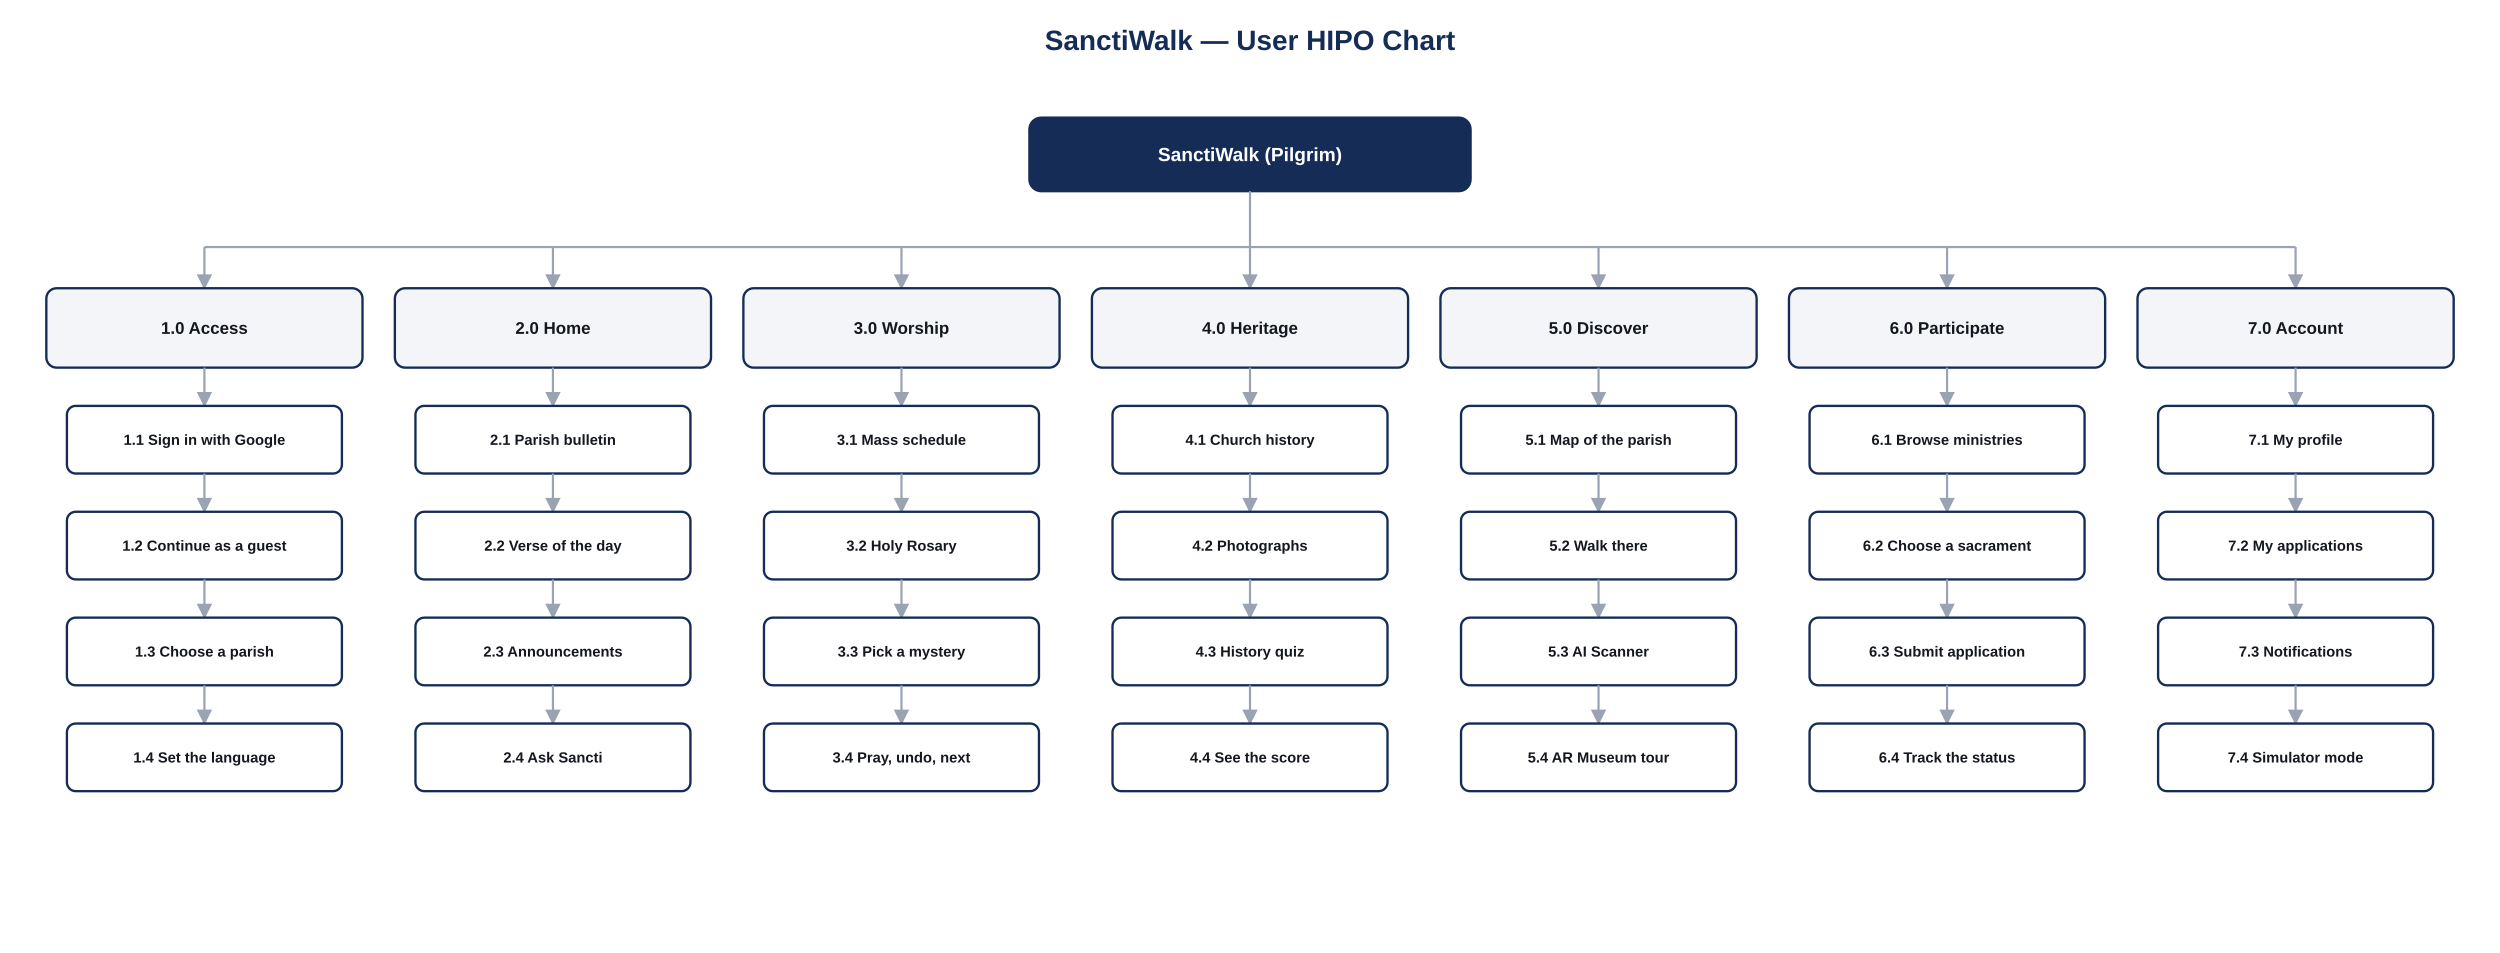
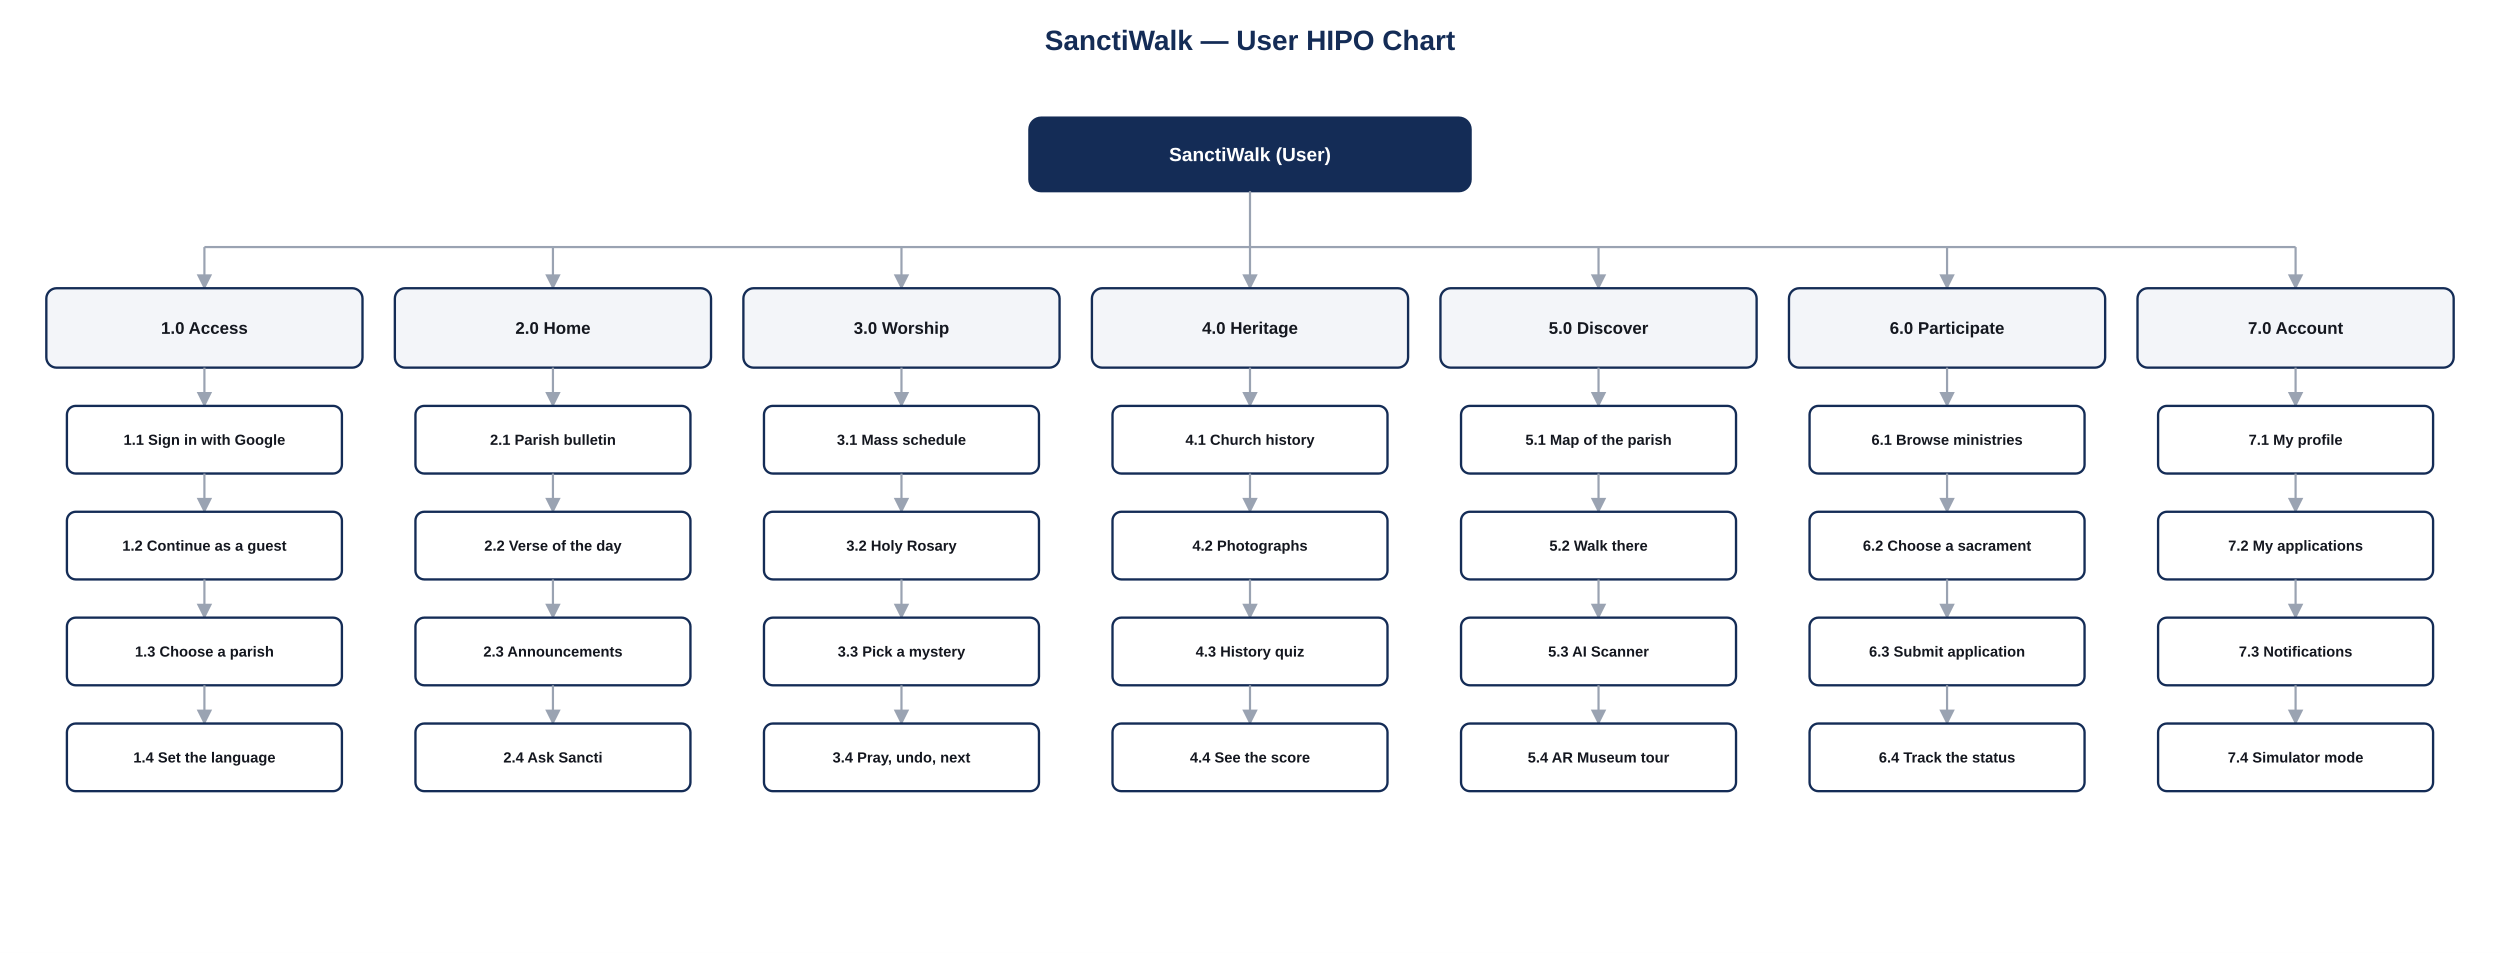
<svg xmlns="http://www.w3.org/2000/svg" width="1700" height="648" viewBox="0 0 1700 648">
  <defs>
    <marker id="a" viewBox="0 0 10 10" refX="9" refY="5" markerWidth="7" markerHeight="7" orient="auto-start-reverse">
      <path d="M0,0 L10,5 L0,10 z" fill="#9AA3B2" />
    </marker>
  </defs>
  <rect width="1700" height="648" fill="#FFFFFF" />
  <text x="850.0" y="34" font-family="Segoe UI, Calibri, Arial, Helvetica, sans-serif" font-size="19" font-weight="700" fill="#142C56" text-anchor="middle">SanctiWalk — User HIPO Chart</text>
  <rect x="700.0" y="80" width="300" height="50" rx="8" fill="#142C56" stroke="#142C56" stroke-width="1.6" />
-   <text x="850.0" y="109.55" font-family="Segoe UI, Calibri, Arial, Helvetica, sans-serif" font-size="13" fill="#FFFFFF" text-anchor="middle" font-weight="600">SanctiWalk (Pilgrim)</text>
+   <text x="850.0" y="109.55" font-family="Segoe UI, Calibri, Arial, Helvetica, sans-serif" font-size="13" fill="#FFFFFF" text-anchor="middle" font-weight="600">SanctiWalk (User)</text>
  <line x1="850.0" y1="130" x2="850.0" y2="168" stroke="#9AA3B2" stroke-width="1.5" />
  <path d="M139.0,168 L1561.0,168" fill="none" stroke="#9AA3B2" stroke-width="1.5" />
  <line x1="139.0" y1="168" x2="139.0" y2="196" stroke="#9AA3B2" stroke-width="1.5" marker-end="url(#a)" />
  <rect x="31.5" y="196" width="215" height="54" rx="7" fill="#F3F5F9" stroke="#142C56" stroke-width="1.6" />
  <text x="139.0" y="227.025" font-family="Segoe UI, Calibri, Arial, Helvetica, sans-serif" font-size="11.5" fill="#14171F" text-anchor="middle" font-weight="600">1.0 Access</text>
  <path d="M139.0,250 L139.0,276" fill="none" stroke="#9AA3B2" stroke-width="1.5" marker-end="url(#a)" />
  <rect x="45.5" y="276" width="187" height="46" rx="6" fill="#FFFFFF" stroke="#142C56" stroke-width="1.6" />
  <text x="139.0" y="302.5" font-family="Segoe UI, Calibri, Arial, Helvetica, sans-serif" font-size="10" fill="#14171F" text-anchor="middle" font-weight="600">1.1 Sign in with Google</text>
  <path d="M139.0,322 L139.0,348" fill="none" stroke="#9AA3B2" stroke-width="1.5" marker-end="url(#a)" />
  <rect x="45.5" y="348" width="187" height="46" rx="6" fill="#FFFFFF" stroke="#142C56" stroke-width="1.6" />
  <text x="139.0" y="374.5" font-family="Segoe UI, Calibri, Arial, Helvetica, sans-serif" font-size="10" fill="#14171F" text-anchor="middle" font-weight="600">1.2 Continue as a guest</text>
  <path d="M139.0,394 L139.0,420" fill="none" stroke="#9AA3B2" stroke-width="1.5" marker-end="url(#a)" />
  <rect x="45.5" y="420" width="187" height="46" rx="6" fill="#FFFFFF" stroke="#142C56" stroke-width="1.6" />
  <text x="139.0" y="446.5" font-family="Segoe UI, Calibri, Arial, Helvetica, sans-serif" font-size="10" fill="#14171F" text-anchor="middle" font-weight="600">1.3 Choose a parish</text>
  <path d="M139.0,466 L139.0,492" fill="none" stroke="#9AA3B2" stroke-width="1.5" marker-end="url(#a)" />
  <rect x="45.5" y="492" width="187" height="46" rx="6" fill="#FFFFFF" stroke="#142C56" stroke-width="1.6" />
  <text x="139.0" y="518.5" font-family="Segoe UI, Calibri, Arial, Helvetica, sans-serif" font-size="10" fill="#14171F" text-anchor="middle" font-weight="600">1.4 Set the language</text>
  <line x1="376.0" y1="168" x2="376.0" y2="196" stroke="#9AA3B2" stroke-width="1.5" marker-end="url(#a)" />
  <rect x="268.5" y="196" width="215" height="54" rx="7" fill="#F3F5F9" stroke="#142C56" stroke-width="1.6" />
  <text x="376.0" y="227.025" font-family="Segoe UI, Calibri, Arial, Helvetica, sans-serif" font-size="11.5" fill="#14171F" text-anchor="middle" font-weight="600">2.0 Home</text>
  <path d="M376.0,250 L376.0,276" fill="none" stroke="#9AA3B2" stroke-width="1.5" marker-end="url(#a)" />
  <rect x="282.5" y="276" width="187" height="46" rx="6" fill="#FFFFFF" stroke="#142C56" stroke-width="1.6" />
  <text x="376.0" y="302.5" font-family="Segoe UI, Calibri, Arial, Helvetica, sans-serif" font-size="10" fill="#14171F" text-anchor="middle" font-weight="600">2.1 Parish bulletin</text>
  <path d="M376.0,322 L376.0,348" fill="none" stroke="#9AA3B2" stroke-width="1.5" marker-end="url(#a)" />
  <rect x="282.5" y="348" width="187" height="46" rx="6" fill="#FFFFFF" stroke="#142C56" stroke-width="1.6" />
  <text x="376.0" y="374.5" font-family="Segoe UI, Calibri, Arial, Helvetica, sans-serif" font-size="10" fill="#14171F" text-anchor="middle" font-weight="600">2.2 Verse of the day</text>
  <path d="M376.0,394 L376.0,420" fill="none" stroke="#9AA3B2" stroke-width="1.5" marker-end="url(#a)" />
  <rect x="282.5" y="420" width="187" height="46" rx="6" fill="#FFFFFF" stroke="#142C56" stroke-width="1.6" />
  <text x="376.0" y="446.5" font-family="Segoe UI, Calibri, Arial, Helvetica, sans-serif" font-size="10" fill="#14171F" text-anchor="middle" font-weight="600">2.3 Announcements</text>
  <path d="M376.0,466 L376.0,492" fill="none" stroke="#9AA3B2" stroke-width="1.5" marker-end="url(#a)" />
  <rect x="282.5" y="492" width="187" height="46" rx="6" fill="#FFFFFF" stroke="#142C56" stroke-width="1.6" />
  <text x="376.0" y="518.5" font-family="Segoe UI, Calibri, Arial, Helvetica, sans-serif" font-size="10" fill="#14171F" text-anchor="middle" font-weight="600">2.4 Ask Sancti</text>
  <line x1="613.0" y1="168" x2="613.0" y2="196" stroke="#9AA3B2" stroke-width="1.5" marker-end="url(#a)" />
  <rect x="505.5" y="196" width="215" height="54" rx="7" fill="#F3F5F9" stroke="#142C56" stroke-width="1.6" />
  <text x="613.0" y="227.025" font-family="Segoe UI, Calibri, Arial, Helvetica, sans-serif" font-size="11.5" fill="#14171F" text-anchor="middle" font-weight="600">3.0 Worship</text>
  <path d="M613.0,250 L613.0,276" fill="none" stroke="#9AA3B2" stroke-width="1.5" marker-end="url(#a)" />
  <rect x="519.5" y="276" width="187" height="46" rx="6" fill="#FFFFFF" stroke="#142C56" stroke-width="1.6" />
  <text x="613.0" y="302.5" font-family="Segoe UI, Calibri, Arial, Helvetica, sans-serif" font-size="10" fill="#14171F" text-anchor="middle" font-weight="600">3.1 Mass schedule</text>
  <path d="M613.0,322 L613.0,348" fill="none" stroke="#9AA3B2" stroke-width="1.5" marker-end="url(#a)" />
  <rect x="519.5" y="348" width="187" height="46" rx="6" fill="#FFFFFF" stroke="#142C56" stroke-width="1.6" />
  <text x="613.0" y="374.5" font-family="Segoe UI, Calibri, Arial, Helvetica, sans-serif" font-size="10" fill="#14171F" text-anchor="middle" font-weight="600">3.2 Holy Rosary</text>
  <path d="M613.0,394 L613.0,420" fill="none" stroke="#9AA3B2" stroke-width="1.5" marker-end="url(#a)" />
  <rect x="519.5" y="420" width="187" height="46" rx="6" fill="#FFFFFF" stroke="#142C56" stroke-width="1.6" />
  <text x="613.0" y="446.5" font-family="Segoe UI, Calibri, Arial, Helvetica, sans-serif" font-size="10" fill="#14171F" text-anchor="middle" font-weight="600">3.3 Pick a mystery</text>
  <path d="M613.0,466 L613.0,492" fill="none" stroke="#9AA3B2" stroke-width="1.5" marker-end="url(#a)" />
  <rect x="519.5" y="492" width="187" height="46" rx="6" fill="#FFFFFF" stroke="#142C56" stroke-width="1.6" />
  <text x="613.0" y="518.5" font-family="Segoe UI, Calibri, Arial, Helvetica, sans-serif" font-size="10" fill="#14171F" text-anchor="middle" font-weight="600">3.4 Pray, undo, next</text>
  <line x1="850.0" y1="168" x2="850.0" y2="196" stroke="#9AA3B2" stroke-width="1.5" marker-end="url(#a)" />
  <rect x="742.5" y="196" width="215" height="54" rx="7" fill="#F3F5F9" stroke="#142C56" stroke-width="1.6" />
  <text x="850.0" y="227.025" font-family="Segoe UI, Calibri, Arial, Helvetica, sans-serif" font-size="11.5" fill="#14171F" text-anchor="middle" font-weight="600">4.0 Heritage</text>
  <path d="M850.0,250 L850.0,276" fill="none" stroke="#9AA3B2" stroke-width="1.5" marker-end="url(#a)" />
  <rect x="756.5" y="276" width="187" height="46" rx="6" fill="#FFFFFF" stroke="#142C56" stroke-width="1.6" />
  <text x="850.0" y="302.5" font-family="Segoe UI, Calibri, Arial, Helvetica, sans-serif" font-size="10" fill="#14171F" text-anchor="middle" font-weight="600">4.1 Church history</text>
  <path d="M850.0,322 L850.0,348" fill="none" stroke="#9AA3B2" stroke-width="1.5" marker-end="url(#a)" />
  <rect x="756.5" y="348" width="187" height="46" rx="6" fill="#FFFFFF" stroke="#142C56" stroke-width="1.6" />
  <text x="850.0" y="374.5" font-family="Segoe UI, Calibri, Arial, Helvetica, sans-serif" font-size="10" fill="#14171F" text-anchor="middle" font-weight="600">4.2 Photographs</text>
  <path d="M850.0,394 L850.0,420" fill="none" stroke="#9AA3B2" stroke-width="1.5" marker-end="url(#a)" />
  <rect x="756.5" y="420" width="187" height="46" rx="6" fill="#FFFFFF" stroke="#142C56" stroke-width="1.6" />
  <text x="850.0" y="446.5" font-family="Segoe UI, Calibri, Arial, Helvetica, sans-serif" font-size="10" fill="#14171F" text-anchor="middle" font-weight="600">4.3 History quiz</text>
  <path d="M850.0,466 L850.0,492" fill="none" stroke="#9AA3B2" stroke-width="1.5" marker-end="url(#a)" />
  <rect x="756.5" y="492" width="187" height="46" rx="6" fill="#FFFFFF" stroke="#142C56" stroke-width="1.6" />
  <text x="850.0" y="518.5" font-family="Segoe UI, Calibri, Arial, Helvetica, sans-serif" font-size="10" fill="#14171F" text-anchor="middle" font-weight="600">4.4 See the score</text>
  <line x1="1087.0" y1="168" x2="1087.0" y2="196" stroke="#9AA3B2" stroke-width="1.5" marker-end="url(#a)" />
  <rect x="979.5" y="196" width="215" height="54" rx="7" fill="#F3F5F9" stroke="#142C56" stroke-width="1.6" />
  <text x="1087.0" y="227.025" font-family="Segoe UI, Calibri, Arial, Helvetica, sans-serif" font-size="11.5" fill="#14171F" text-anchor="middle" font-weight="600">5.0 Discover</text>
  <path d="M1087.0,250 L1087.0,276" fill="none" stroke="#9AA3B2" stroke-width="1.5" marker-end="url(#a)" />
  <rect x="993.5" y="276" width="187" height="46" rx="6" fill="#FFFFFF" stroke="#142C56" stroke-width="1.6" />
  <text x="1087.0" y="302.5" font-family="Segoe UI, Calibri, Arial, Helvetica, sans-serif" font-size="10" fill="#14171F" text-anchor="middle" font-weight="600">5.1 Map of the parish</text>
  <path d="M1087.0,322 L1087.0,348" fill="none" stroke="#9AA3B2" stroke-width="1.5" marker-end="url(#a)" />
  <rect x="993.5" y="348" width="187" height="46" rx="6" fill="#FFFFFF" stroke="#142C56" stroke-width="1.6" />
  <text x="1087.0" y="374.5" font-family="Segoe UI, Calibri, Arial, Helvetica, sans-serif" font-size="10" fill="#14171F" text-anchor="middle" font-weight="600">5.2 Walk there</text>
  <path d="M1087.0,394 L1087.0,420" fill="none" stroke="#9AA3B2" stroke-width="1.5" marker-end="url(#a)" />
  <rect x="993.5" y="420" width="187" height="46" rx="6" fill="#FFFFFF" stroke="#142C56" stroke-width="1.6" />
  <text x="1087.0" y="446.5" font-family="Segoe UI, Calibri, Arial, Helvetica, sans-serif" font-size="10" fill="#14171F" text-anchor="middle" font-weight="600">5.3 AI Scanner</text>
  <path d="M1087.0,466 L1087.0,492" fill="none" stroke="#9AA3B2" stroke-width="1.5" marker-end="url(#a)" />
  <rect x="993.5" y="492" width="187" height="46" rx="6" fill="#FFFFFF" stroke="#142C56" stroke-width="1.6" />
  <text x="1087.0" y="518.5" font-family="Segoe UI, Calibri, Arial, Helvetica, sans-serif" font-size="10" fill="#14171F" text-anchor="middle" font-weight="600">5.4 AR Museum tour</text>
  <line x1="1324.0" y1="168" x2="1324.0" y2="196" stroke="#9AA3B2" stroke-width="1.5" marker-end="url(#a)" />
  <rect x="1216.5" y="196" width="215" height="54" rx="7" fill="#F3F5F9" stroke="#142C56" stroke-width="1.6" />
  <text x="1324.0" y="227.025" font-family="Segoe UI, Calibri, Arial, Helvetica, sans-serif" font-size="11.5" fill="#14171F" text-anchor="middle" font-weight="600">6.0 Participate</text>
  <path d="M1324.0,250 L1324.0,276" fill="none" stroke="#9AA3B2" stroke-width="1.5" marker-end="url(#a)" />
  <rect x="1230.5" y="276" width="187" height="46" rx="6" fill="#FFFFFF" stroke="#142C56" stroke-width="1.6" />
  <text x="1324.0" y="302.5" font-family="Segoe UI, Calibri, Arial, Helvetica, sans-serif" font-size="10" fill="#14171F" text-anchor="middle" font-weight="600">6.1 Browse ministries</text>
  <path d="M1324.0,322 L1324.0,348" fill="none" stroke="#9AA3B2" stroke-width="1.5" marker-end="url(#a)" />
  <rect x="1230.5" y="348" width="187" height="46" rx="6" fill="#FFFFFF" stroke="#142C56" stroke-width="1.6" />
  <text x="1324.0" y="374.5" font-family="Segoe UI, Calibri, Arial, Helvetica, sans-serif" font-size="10" fill="#14171F" text-anchor="middle" font-weight="600">6.2 Choose a sacrament</text>
  <path d="M1324.0,394 L1324.0,420" fill="none" stroke="#9AA3B2" stroke-width="1.5" marker-end="url(#a)" />
  <rect x="1230.5" y="420" width="187" height="46" rx="6" fill="#FFFFFF" stroke="#142C56" stroke-width="1.6" />
  <text x="1324.0" y="446.5" font-family="Segoe UI, Calibri, Arial, Helvetica, sans-serif" font-size="10" fill="#14171F" text-anchor="middle" font-weight="600">6.3 Submit application</text>
  <path d="M1324.0,466 L1324.0,492" fill="none" stroke="#9AA3B2" stroke-width="1.5" marker-end="url(#a)" />
  <rect x="1230.5" y="492" width="187" height="46" rx="6" fill="#FFFFFF" stroke="#142C56" stroke-width="1.6" />
  <text x="1324.0" y="518.5" font-family="Segoe UI, Calibri, Arial, Helvetica, sans-serif" font-size="10" fill="#14171F" text-anchor="middle" font-weight="600">6.4 Track the status</text>
  <line x1="1561.0" y1="168" x2="1561.0" y2="196" stroke="#9AA3B2" stroke-width="1.5" marker-end="url(#a)" />
  <rect x="1453.5" y="196" width="215" height="54" rx="7" fill="#F3F5F9" stroke="#142C56" stroke-width="1.6" />
  <text x="1561.0" y="227.025" font-family="Segoe UI, Calibri, Arial, Helvetica, sans-serif" font-size="11.5" fill="#14171F" text-anchor="middle" font-weight="600">7.0 Account</text>
  <path d="M1561.0,250 L1561.0,276" fill="none" stroke="#9AA3B2" stroke-width="1.5" marker-end="url(#a)" />
  <rect x="1467.5" y="276" width="187" height="46" rx="6" fill="#FFFFFF" stroke="#142C56" stroke-width="1.6" />
  <text x="1561.0" y="302.5" font-family="Segoe UI, Calibri, Arial, Helvetica, sans-serif" font-size="10" fill="#14171F" text-anchor="middle" font-weight="600">7.1 My profile</text>
  <path d="M1561.0,322 L1561.0,348" fill="none" stroke="#9AA3B2" stroke-width="1.5" marker-end="url(#a)" />
  <rect x="1467.5" y="348" width="187" height="46" rx="6" fill="#FFFFFF" stroke="#142C56" stroke-width="1.6" />
  <text x="1561.0" y="374.5" font-family="Segoe UI, Calibri, Arial, Helvetica, sans-serif" font-size="10" fill="#14171F" text-anchor="middle" font-weight="600">7.2 My applications</text>
  <path d="M1561.0,394 L1561.0,420" fill="none" stroke="#9AA3B2" stroke-width="1.5" marker-end="url(#a)" />
  <rect x="1467.5" y="420" width="187" height="46" rx="6" fill="#FFFFFF" stroke="#142C56" stroke-width="1.6" />
  <text x="1561.0" y="446.5" font-family="Segoe UI, Calibri, Arial, Helvetica, sans-serif" font-size="10" fill="#14171F" text-anchor="middle" font-weight="600">7.3 Notifications</text>
  <path d="M1561.0,466 L1561.0,492" fill="none" stroke="#9AA3B2" stroke-width="1.5" marker-end="url(#a)" />
  <rect x="1467.5" y="492" width="187" height="46" rx="6" fill="#FFFFFF" stroke="#142C56" stroke-width="1.6" />
  <text x="1561.0" y="518.5" font-family="Segoe UI, Calibri, Arial, Helvetica, sans-serif" font-size="10" fill="#14171F" text-anchor="middle" font-weight="600">7.4 Simulator mode</text>
</svg>
